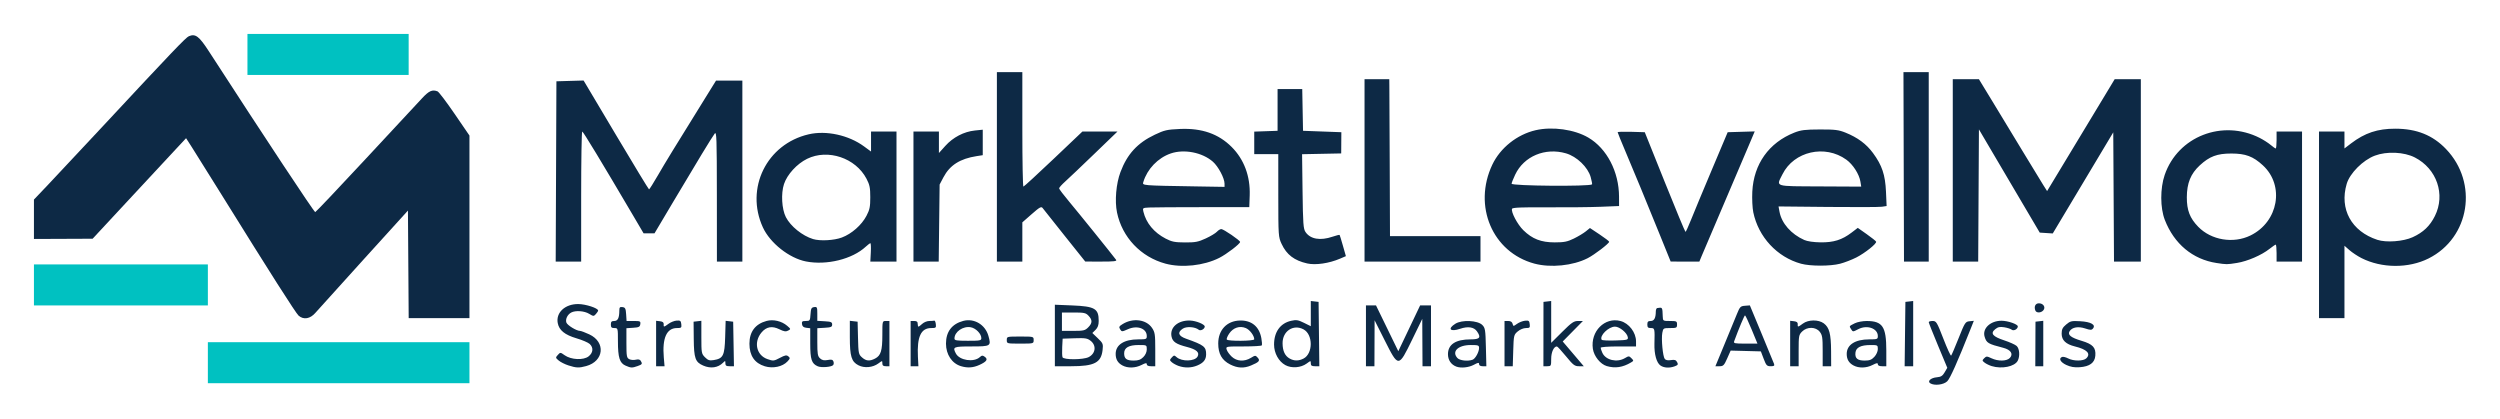
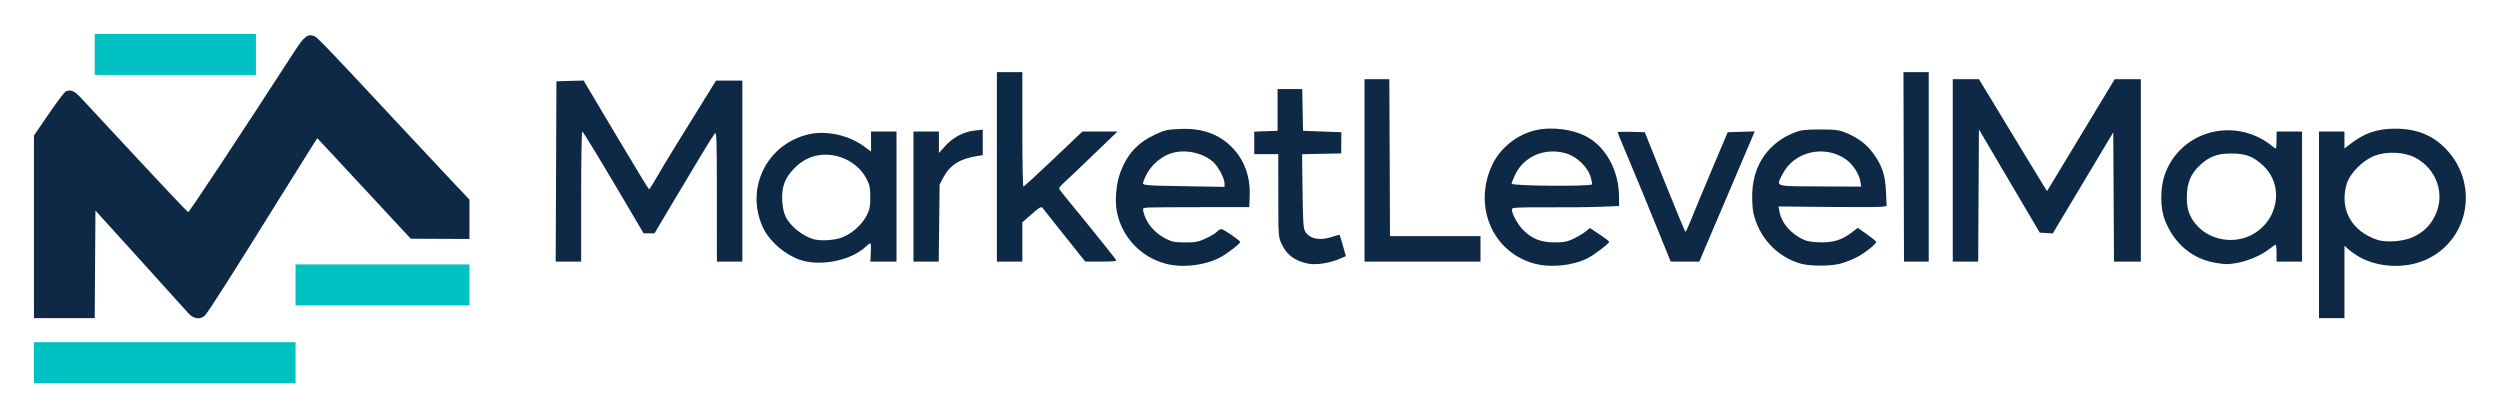
<svg xmlns="http://www.w3.org/2000/svg" width="1768" height="296" viewBox="158 240 1768 296">
-   <g id="01-Simge" fill="#0d2945" fill-rule="evenodd">
+   <g id="01-Simge" transform="matrix(-1 0 0 1 672 0)" fill="#0d2945" fill-rule="evenodd">
    <path d="M369.200,463.250C367.242,461.555 349.314,433.413 314.575,377.500C305.349,362.650 295.952,347.626 293.693,344.113L289.586,337.726 281.043,346.903C276.344,351.950 261.475,367.948 248.000,382.453L223.500,408.826 202.750,408.913L182.000,409.000 182.000,395.072L182.000,381.143 192.293,370.322C197.954,364.370 215.155,346.000 230.517,329.500C279.974,276.379 289.399,266.517 291.579,265.606C296.233,263.663 298.801,265.601 305.718,276.282C345.221,337.276 380.095,390.000 380.936,390.000C381.329,390.000 397.367,373.084 416.575,352.410C435.784,331.735 453.777,312.385 456.560,309.410C461.450,304.182 463.711,303.184 467.433,304.613C468.311,304.949 473.747,312.119 479.514,320.544L490.000,335.863 490.000,400.432L490.000,465.000 468.512,465.000L447.024,465.000 446.762,426.956L446.500,388.912 415.390,423.206C398.279,442.068 382.820,459.188 381.036,461.250C377.346,465.516 372.721,466.298 369.200,463.250Z" />
  </g>
-   <g id="02-Seviyeler" fill="#00c1c1" fill-rule="evenodd">
+   <g id="02-Seviyeler" transform="matrix(-1 0 0 1 672 0)" fill="#00c1c1" fill-rule="evenodd">
    <path d="M305.000,496.500L305.000,482.000 397.500,482.000L490.000,482.000 490.000,496.500L490.000,511.000 397.500,511.000L305.000,511.000 305.000,496.500Z M182.000,441.500L182.000,427.000 243.500,427.000L305.000,427.000 305.000,441.500L305.000,456.000 243.500,456.000L182.000,456.000 182.000,441.500Z M333.000,278.500L333.000,264.000 390.000,264.000L447.000,264.000 447.000,278.500L447.000,293.000 390.000,293.000L333.000,293.000 333.000,278.500Z" />
  </g>
  <g id="03-MarketLevelMap" fill="#0d2945" fill-rule="evenodd">
    <path d="M1798.000,399.000L1798.000,333.000 1807.000,333.000L1816.000,333.000 1816.000,338.993L1816.000,344.987 1820.651,341.437C1830.388,334.005 1839.419,330.995 1851.932,331.012C1867.076,331.033 1878.398,335.574 1887.830,345.410C1910.840,369.407 1904.670,408.121 1875.500,422.771C1861.325,429.889 1842.377,429.785 1828.020,422.510C1825.300,421.132 1821.482,418.606 1819.537,416.898L1816.000,413.793 1816.000,439.396L1816.000,465.000 1807.000,465.000L1798.000,465.000 1798.000,399.000Z M1864.241,407.747C1871.743,404.313 1876.412,399.865 1879.953,392.778C1887.563,377.550 1881.332,359.335 1865.784,351.357C1858.160,347.445 1845.945,346.888 1837.500,350.067C1829.069,353.240 1819.820,362.499 1817.594,369.995C1812.292,387.848 1820.909,403.587 1839.286,409.614C1845.594,411.683 1857.607,410.784 1864.241,407.747Z M982.265,426.458C964.793,421.753 951.610,407.848 947.947,390.263C946.257,382.150 947.308,369.883 950.397,361.677C955.199,348.919 962.416,341.078 974.744,335.224C981.449,332.040 983.331,331.613 992.444,331.207C1007.932,330.519 1019.717,334.622 1029.048,343.952C1037.810,352.715 1042.264,364.666 1041.792,378.151L1041.500,386.500 1008.500,386.500C990.350,386.500 973.354,386.613 970.731,386.750C966.074,386.994 965.977,387.065 966.623,389.750C968.544,397.745 974.121,404.472 982.372,408.747C986.710,410.995 988.810,411.412 996.000,411.452C1003.305,411.493 1005.372,411.097 1010.697,408.637C1014.106,407.063 1017.663,404.925 1018.602,403.887C1019.541,402.849 1020.937,402.000 1021.704,402.000C1023.289,402.000 1035.000,410.018 1035.000,411.104C1035.000,412.460 1025.470,419.751 1020.267,422.376C1009.314,427.902 993.810,429.568 982.265,426.458Z M1023.990,369.831C1023.974,365.987 1019.558,357.697 1015.740,354.345C1008.269,347.785 995.363,345.268 985.928,348.532C976.873,351.663 969.338,359.514 966.558,368.712C965.795,371.235 965.060,371.174 1004.250,371.831L1024.000,372.162 1023.990,369.831Z M1243.112,426.419C1213.463,418.446 1199.530,385.661 1213.373,356.445C1218.999,344.572 1230.907,335.101 1244.000,332.085C1255.877,329.350 1271.388,331.521 1281.249,337.300C1294.366,344.987 1302.946,361.488 1302.985,379.105L1303.000,385.709 1289.750,386.241C1282.463,386.534 1265.534,386.703 1252.130,386.618C1234.299,386.504 1227.639,386.776 1227.310,387.634C1226.458,389.855 1231.126,398.707 1235.308,402.801C1241.643,409.002 1247.865,411.416 1257.500,411.412C1264.141,411.409 1266.434,410.952 1271.000,408.724C1274.025,407.249 1277.830,404.965 1279.457,403.650L1282.413,401.259 1289.207,405.776C1292.943,408.261 1296.000,410.598 1296.000,410.970C1296.000,412.202 1285.580,420.165 1280.767,422.611C1270.317,427.922 1254.607,429.511 1243.112,426.419Z M1283.888,370.393C1284.101,370.208 1283.676,367.907 1282.943,365.279C1280.977,358.228 1273.131,350.675 1265.454,348.443C1250.754,344.170 1235.701,350.484 1229.540,363.506C1228.143,366.460 1227.000,369.343 1227.000,369.914C1227.000,371.513 1282.058,371.977 1283.888,370.393Z M1431.688,426.498C1414.758,421.845 1401.554,407.620 1397.922,390.122C1397.293,387.093 1396.981,380.539 1397.229,375.558C1398.202,356.043 1408.943,340.929 1426.896,333.813C1431.609,331.946 1434.487,331.587 1445.000,331.558C1455.699,331.529 1458.307,331.849 1463.105,333.780C1471.705,337.240 1477.857,341.800 1482.577,348.212C1488.985,356.917 1491.241,363.639 1491.770,375.602L1492.216,385.703 1488.858,386.206C1487.011,386.482 1469.812,386.548 1450.638,386.352L1415.777,385.995 1416.463,389.748C1417.957,397.916 1424.675,405.569 1434.000,409.726C1436.129,410.675 1440.634,411.328 1445.500,411.393C1454.738,411.517 1460.702,409.637 1467.474,404.468L1471.822,401.149 1478.161,405.608C1481.647,408.061 1484.633,410.450 1484.795,410.917C1485.277,412.310 1476.926,418.964 1470.757,422.101C1467.598,423.707 1462.441,425.692 1459.297,426.511C1452.372,428.315 1438.271,428.308 1431.688,426.498Z M1473.680,368.416C1472.829,363.172 1468.442,356.333 1463.747,352.932C1448.645,341.992 1426.656,347.009 1418.567,363.241C1414.056,372.294 1412.095,371.659 1445.130,371.832L1474.259,371.984 1473.680,368.416Z M1082.500,426.319C1073.319,424.257 1067.904,420.136 1064.351,412.507C1062.077,407.623 1062.019,406.779 1062.010,378.250L1062.000,349.000 1053.500,349.000L1045.000,349.000 1045.000,341.040L1045.000,333.081 1053.250,332.790L1061.500,332.500 1061.500,317.751L1061.500,303.001 1070.223,303.001L1078.947,303.000 1079.223,317.750L1079.500,332.500 1093.051,333.000L1106.603,333.500 1106.551,341.000L1106.500,348.500 1092.664,348.779L1078.829,349.058 1079.164,375.279C1079.459,398.332 1079.713,401.814 1081.264,404.096C1084.696,409.146 1091.684,410.349 1100.376,407.388C1102.979,406.501 1105.229,405.938 1105.376,406.138C1105.523,406.337 1106.582,409.796 1107.729,413.825L1109.814,421.151 1105.628,422.945C1097.924,426.247 1088.381,427.640 1082.500,426.319Z M1725.500,425.987C1708.664,423.414 1695.543,412.469 1688.954,395.500C1685.657,387.007 1685.614,373.228 1688.855,363.749C1698.178,336.486 1729.720,324.183 1756.065,337.533C1758.622,338.829 1762.081,341.039 1763.752,342.445C1765.422,343.850 1767.061,345.000 1767.394,345.000C1767.727,345.000 1768.000,342.300 1768.000,339.000L1768.000,333.000 1777.000,333.000L1786.000,333.000 1786.000,379.000L1786.000,425.000 1777.000,425.000L1768.000,425.000 1768.000,419.000C1768.000,415.700 1767.727,413.000 1767.394,413.000C1767.061,413.000 1765.079,414.353 1762.991,416.007C1757.387,420.445 1747.384,424.771 1740.000,425.948C1732.862,427.087 1732.703,427.087 1725.500,425.987Z M1749.545,406.522C1769.312,396.851 1773.839,371.246 1758.312,356.934C1751.420,350.580 1746.059,348.571 1736.000,348.571C1725.941,348.571 1720.580,350.580 1713.688,356.934C1707.274,362.846 1704.557,369.537 1704.525,379.500C1704.496,388.701 1706.645,394.268 1712.586,400.386C1721.786,409.859 1737.420,412.454 1749.545,406.522Z M728.000,424.902C716.136,422.585 702.570,411.855 697.498,400.776C684.839,373.125 700.227,341.867 729.886,334.985C742.348,332.093 758.165,335.546 769.046,343.534L774.000,347.170 774.000,340.085L774.000,333.000 783.000,333.000L792.000,333.000 792.000,379.000L792.000,425.000 782.750,425.002L773.500,425.004 773.835,418.502C774.020,414.926 773.888,412.000 773.542,412.000C773.196,412.000 771.713,413.113 770.246,414.473C760.739,423.288 742.629,427.759 728.000,424.902Z M753.360,407.967C760.304,405.368 767.356,399.156 770.778,392.623C773.039,388.307 773.461,386.240 773.461,379.500C773.461,372.773 773.037,370.690 770.795,366.410C763.079,351.682 743.508,345.114 728.792,352.314C721.607,355.829 714.704,363.366 712.447,370.159C710.229,376.836 710.853,387.879 713.769,393.568C717.088,400.041 725.428,406.764 732.994,409.066C737.967,410.578 747.797,410.048 753.360,407.967Z M551.243,361.250L551.500,297.500 561.109,297.215L570.718,296.931 593.609,335.413C606.199,356.579 616.725,373.913 617.000,373.935C617.275,373.957 620.164,369.368 623.421,363.737C628.666,354.667 633.699,346.452 658.331,306.750L664.380,297.000 673.690,297.000L683.000,297.000 683.000,361.000L683.000,425.000 674.000,425.000L665.000,425.000 664.968,378.750C664.940,337.142 664.784,332.701 663.415,334.500C661.483,337.041 650.948,354.376 634.092,382.750L620.874,405.000 617.008,405.000L613.142,405.000 605.934,392.750C583.450,354.535 570.412,333.008 569.750,333.004C569.337,333.002 569.000,353.700 569.000,379.000L569.000,425.000 559.993,425.000L550.985,425.000 551.243,361.250Z M804.000,379.000L804.000,333.000 813.000,333.000L822.000,333.000 822.000,340.608L822.000,348.216 826.547,343.159C831.992,337.103 839.684,333.095 847.383,332.300L853.000,331.720 853.000,340.732L853.000,349.744 848.750,350.400C836.934,352.224 829.723,356.805 825.216,365.351L822.500,370.500 822.178,397.750L821.857,425.000 812.928,425.000L804.000,425.000 804.000,379.000Z M863.000,358.000L863.000,291.000 872.000,291.000L881.000,291.000 881.000,331.500C881.000,353.775 881.337,371.988 881.750,371.974C882.163,371.960 891.725,363.185 903.000,352.475L923.500,333.002 935.901,333.001L948.302,333.000 931.901,348.813C922.881,357.509 913.587,366.337 911.250,368.429C908.913,370.521 907.000,372.666 907.000,373.196C907.000,373.726 910.285,378.062 914.300,382.830C920.348,390.012 944.021,419.359 947.309,423.750C948.044,424.732 945.805,424.997 936.872,424.987L925.500,424.973 911.000,406.831C903.025,396.853 895.993,387.997 895.373,387.152C894.410,385.840 893.279,386.464 887.623,391.430L881.000,397.244 881.000,411.122L881.000,425.000 872.000,425.000L863.000,425.000 863.000,358.000Z M1123.000,360.500L1123.000,296.000 1131.750,296.000L1140.500,295.999 1140.556,300.750C1140.587,303.362 1140.700,328.337 1140.806,356.250L1141.000,407.000 1173.000,407.000L1205.000,407.000 1205.000,416.000L1205.000,425.000 1164.000,425.000L1123.000,425.000 1123.000,360.500Z M1332.111,406.738C1321.863,381.443 1313.733,361.735 1307.392,346.810C1304.426,339.831 1302.000,333.852 1302.000,333.524C1302.000,333.196 1306.317,333.056 1311.593,333.214L1321.185,333.500 1335.327,368.750C1343.104,388.137 1349.700,403.997 1349.984,403.993C1350.268,403.989 1352.065,400.052 1353.977,395.243C1355.890,390.434 1362.487,374.575 1368.638,360.000L1379.821,333.500 1389.381,333.214L1398.941,332.928 1395.865,340.214C1394.173,344.221 1388.942,356.500 1384.240,367.500C1367.336,407.050 1362.858,417.559 1361.332,421.250L1359.783,425.000 1349.641,424.988L1339.500,424.975 1332.111,406.738Z M1504.314,358.000L1504.128,291.000 1513.064,291.000L1522.000,291.000 1522.000,358.000L1522.000,425.000 1513.250,425.000L1504.500,424.999 1504.314,358.000Z M1539.000,360.500L1539.000,296.000 1548.250,296.013L1557.500,296.027 1567.084,311.763C1572.355,320.419 1581.972,336.275 1588.454,347.000C1594.935,357.725 1601.468,368.442 1602.971,370.816L1605.704,375.132 1621.000,349.816C1629.413,335.892 1640.167,318.091 1644.898,310.258L1653.500,296.015 1662.750,296.008L1672.000,296.000 1672.000,360.500L1672.000,425.000 1662.510,425.000L1653.020,425.000 1652.760,379.296L1652.500,333.593 1631.106,369.345L1609.713,405.098 1605.111,404.799L1600.508,404.500 1587.504,382.449C1580.352,370.321 1570.675,353.896 1566.000,345.949L1557.500,331.500 1557.240,378.250L1556.980,425.000 1547.990,425.000L1539.000,425.000 1539.000,360.500Z" />
  </g>
-   <g id="04-Alt-Metin" fill="#0d2945" fill-rule="evenodd">
-     <path d="M1523.064,511.061C1520.786,509.619 1523.503,507.166 1527.777,506.806C1530.639,506.564 1531.794,505.827 1533.262,503.303L1535.122,500.107 1528.561,484.382C1524.952,475.733 1522.000,468.284 1522.000,467.828C1522.000,467.373 1523.237,467.003 1524.750,467.006C1527.344,467.012 1527.775,467.723 1532.363,479.560C1535.038,486.461 1537.505,491.828 1537.847,491.486C1538.188,491.145 1540.561,485.608 1543.120,479.183C1547.543,468.074 1547.922,467.485 1550.835,467.190L1553.898,466.881 1551.584,472.690C1542.108,496.482 1537.168,507.556 1535.114,509.612C1532.601,512.127 1526.003,512.920 1523.064,511.061Z M560.000,498.421C557.525,497.629 554.426,496.076 553.114,494.970C550.819,493.036 550.795,492.884 552.495,491.005C554.247,489.070 554.292,489.072 557.316,491.225C561.869,494.467 570.632,494.881 574.250,492.025C577.508,489.454 577.832,485.853 575.039,483.251C573.960,482.246 569.768,480.450 565.723,479.260C557.417,476.816 553.380,473.540 552.429,468.473C551.039,461.064 557.577,454.985 566.898,455.022C572.177,455.043 581.000,457.921 581.000,459.622C581.000,460.018 580.284,461.134 579.409,462.101C577.892,463.777 577.669,463.769 574.659,461.933C571.226,459.840 565.001,459.394 561.957,461.023C559.347,462.420 557.759,465.665 558.517,468.055C559.131,469.988 565.645,473.990 568.210,474.010C568.920,474.015 571.859,475.118 574.743,476.460C586.515,481.941 585.164,495.458 572.500,498.901C567.443,500.276 565.575,500.205 560.000,498.421Z M600.384,498.566C596.218,496.752 595.000,492.859 595.000,481.351C595.000,472.043 594.988,472.000 592.500,472.000C590.500,472.000 590.000,471.500 590.000,469.500C590.000,467.533 590.508,467.000 592.383,467.000C594.924,467.000 595.961,464.894 595.986,459.680C595.998,457.332 596.376,456.914 598.250,457.180C600.170,457.453 600.545,458.197 600.805,462.250L601.110,467.000 606.124,467.000C610.753,467.000 611.114,467.173 610.820,469.250C610.547,471.170 609.803,471.545 605.750,471.805L601.000,472.110 601.000,482.520C601.000,491.870 601.201,493.037 602.979,493.989C604.068,494.572 606.141,494.752 607.587,494.389C609.334,493.950 610.509,494.194 611.092,495.115C612.470,497.291 612.210,497.731 608.851,498.902C604.924,500.271 604.240,500.244 600.384,498.566Z M655.325,498.541C649.712,496.099 648.754,493.409 648.620,479.727L648.500,467.500 651.250,467.184L654.000,466.867 654.000,478.479C654.000,489.620 654.104,490.195 656.573,492.664C658.708,494.799 659.764,495.138 662.764,494.651C669.419,493.571 670.455,491.487 670.837,478.417L671.175,466.884 673.837,467.192L676.500,467.500 676.775,483.250L677.051,499.000 674.025,499.000C671.632,499.000 671.000,498.567 671.000,496.929C671.000,495.001 670.885,494.972 669.345,496.512C665.775,500.083 660.593,500.832 655.325,498.541Z M698.914,499.044C691.634,496.838 688.000,491.512 688.000,483.049C688.000,474.610 692.144,469.115 700.131,466.965C704.911,465.678 710.806,467.069 714.675,470.397C717.324,472.676 717.338,472.749 715.347,473.814C713.750,474.669 712.425,474.465 709.191,472.865C704.035,470.314 699.994,471.030 696.567,475.103C690.823,481.929 692.907,491.258 700.783,493.981C704.851,495.387 705.291,495.342 709.521,493.098C713.215,491.138 714.239,490.954 715.521,492.018C716.897,493.160 716.824,493.558 714.858,495.652C711.394,499.338 704.631,500.777 698.914,499.044Z M736.357,499.060C731.962,497.181 731.000,494.269 731.000,482.844L731.000,472.133 728.250,471.816C726.281,471.590 725.409,470.861 725.180,469.250C724.910,467.344 725.321,467.000 727.876,467.000C730.763,467.000 730.903,466.799 731.195,462.250C731.455,458.197 731.830,457.453 733.750,457.180C735.827,456.885 736.000,457.247 736.000,461.878L736.000,466.895 741.250,467.198C745.733,467.456 746.500,467.792 746.500,469.500C746.500,471.208 745.733,471.544 741.250,471.802L736.000,472.105 736.000,481.897C736.000,490.353 736.268,491.932 737.960,493.464C739.412,494.778 740.807,495.071 743.344,494.595C746.026,494.092 746.909,494.319 747.417,495.644C747.774,496.574 747.655,497.745 747.154,498.246C745.810,499.590 738.829,500.116 736.357,499.060Z M765.121,498.343C760.167,495.824 759.000,492.034 759.000,478.466L759.000,466.867 761.750,467.184L764.500,467.500 764.784,479.000C765.052,489.858 765.208,490.626 767.590,492.750C770.509,495.354 772.987,495.575 776.855,493.575C780.942,491.462 782.000,488.042 782.000,476.953C782.000,467.003 782.001,467.000 784.500,467.000L787.000,467.000 787.000,483.000L787.000,499.000 784.500,499.000C782.654,499.000 782.000,498.469 782.000,496.970C782.000,494.948 781.990,494.948 779.154,497.045C775.241,499.937 769.331,500.484 765.121,498.343Z M837.619,498.966C831.212,497.047 827.000,490.714 827.000,483.000C827.000,474.586 831.159,469.111 839.196,466.947C846.883,464.877 854.782,469.578 857.014,477.551C859.045,484.803 858.728,485.000 845.031,485.000C832.184,485.000 831.494,485.317 834.030,490.055C836.618,494.892 846.684,496.406 850.897,492.593C852.373,491.257 852.920,491.221 854.473,492.356C856.876,494.114 855.783,495.741 850.627,498.082C846.216,500.085 842.257,500.354 837.619,498.966Z M852.000,479.135C852.000,476.091 848.168,472.122 844.578,471.449C839.092,470.419 833.000,474.621 833.000,479.434C833.000,480.745 834.545,481.000 842.500,481.000C851.104,481.000 852.000,480.824 852.000,479.135Z M951.775,498.441C948.495,496.661 947.000,494.109 947.000,490.288C947.000,483.832 952.947,480.000 962.968,480.000C968.629,480.000 969.000,479.856 969.000,477.655C969.000,472.308 962.352,469.866 955.750,472.786C951.425,474.700 951.295,474.701 950.148,472.866C949.137,471.247 949.403,470.726 952.061,469.109C959.354,464.674 968.702,465.936 972.713,471.898C974.776,474.963 975.000,476.458 975.000,487.148L975.000,499.000 972.000,499.000C970.103,499.000 969.000,498.488 969.000,497.608C969.000,496.508 968.220,496.613 965.289,498.108C960.882,500.354 955.543,500.486 951.775,498.441Z M966.545,492.545C968.077,491.014 969.000,488.946 969.000,487.045C969.000,484.003 968.994,484.000 963.223,484.000C956.289,484.000 953.000,485.885 953.000,489.857C953.000,493.694 954.712,495.000 959.745,495.000C963.026,495.000 964.693,494.398 966.545,492.545Z M991.500,498.791C989.850,498.212 987.709,497.050 986.742,496.207C985.098,494.775 985.092,494.556 986.654,492.830C988.169,491.155 988.484,491.128 990.038,492.535C993.735,495.880 1003.060,495.624 1004.932,492.126C1006.491,489.215 1004.168,487.113 997.490,485.392C989.796,483.409 987.328,481.769 986.523,478.107C985.094,471.599 991.100,466.371 999.644,466.686C1003.848,466.841 1010.000,469.347 1010.000,470.903C1010.000,472.669 1007.039,474.277 1005.750,473.212C1003.220,471.121 997.126,470.687 994.496,472.411C990.478,475.044 991.283,477.581 996.750,479.517C1009.534,484.044 1011.030,485.219 1010.968,490.684C1010.926,494.381 1009.106,496.640 1004.680,498.489C1000.558,500.212 995.861,500.319 991.500,498.791Z M1027.985,497.750C1022.125,494.780 1019.533,490.229 1019.533,482.910C1019.533,473.389 1025.627,466.919 1034.826,466.671C1043.093,466.448 1048.518,470.896 1050.024,479.133C1050.462,481.525 1050.609,483.824 1050.351,484.241C1050.093,484.659 1044.253,485.000 1037.374,485.000C1024.877,485.000 1024.866,485.002 1025.511,487.250C1025.866,488.488 1027.478,490.738 1029.094,492.250C1032.666,495.594 1037.988,495.914 1042.659,493.067C1045.688,491.219 1045.883,491.214 1047.434,492.927C1049.350,495.044 1048.479,496.066 1042.705,498.479C1037.630,500.599 1033.170,500.378 1027.985,497.750Z M1045.000,479.950C1045.000,477.379 1041.830,473.172 1039.014,472.006C1034.683,470.212 1030.093,471.738 1027.285,475.905C1026.047,477.742 1025.278,479.640 1025.576,480.123C1026.369,481.406 1045.000,481.241 1045.000,479.950Z M1067.000,498.207C1062.268,495.618 1059.037,489.755 1059.016,483.718C1058.986,474.779 1063.413,468.593 1071.075,466.872C1074.742,466.048 1076.017,466.248 1080.170,468.304L1085.000,470.694 1085.000,461.781L1085.000,452.867 1087.750,453.184L1090.500,453.500 1090.769,476.250L1091.038,499.000 1088.019,499.000C1085.652,499.000 1085.000,498.562 1085.000,496.970C1085.000,494.956 1084.978,494.957 1082.104,497.081C1078.005,500.111 1071.384,500.605 1067.000,498.207Z M1079.855,493.575C1086.647,490.063 1086.656,476.562 1079.869,472.930C1072.658,469.071 1064.971,474.169 1065.035,482.766C1065.076,488.228 1066.712,491.721 1070.110,493.604C1073.243,495.341 1076.458,495.331 1079.855,493.575Z M1188.000,499.294C1184.235,497.918 1182.000,494.642 1182.000,490.500C1182.000,483.568 1187.460,480.000 1198.065,480.000C1204.572,480.000 1205.581,478.702 1202.499,474.302C1200.380,471.276 1196.148,470.634 1190.643,472.503C1183.599,474.895 1181.412,472.594 1187.250,468.932C1191.874,466.032 1202.987,466.544 1206.255,469.808C1208.321,471.871 1208.526,473.125 1208.827,485.525L1209.155,499.000 1206.577,499.000C1204.952,499.000 1204.000,498.446 1204.000,497.498C1204.000,496.251 1203.365,496.336 1200.265,497.998C1196.710,499.903 1191.247,500.481 1188.000,499.294Z M1199.455,494.379C1201.410,493.629 1204.000,488.882 1204.000,486.050C1204.000,484.216 1203.381,484.000 1198.135,484.000C1189.168,484.000 1184.469,488.546 1188.655,493.171C1190.318,495.009 1196.122,495.658 1199.455,494.379Z M1294.352,498.908C1289.821,497.595 1285.269,491.975 1284.481,486.721C1282.629,474.375 1292.886,464.050 1304.048,467.023C1310.037,468.619 1315.000,475.149 1315.000,481.434L1315.000,485.000 1302.500,485.000C1295.245,485.000 1290.000,485.400 1290.000,485.953C1290.000,486.477 1290.538,488.086 1291.195,489.528C1293.549,494.696 1301.519,496.579 1307.095,493.285C1309.847,491.659 1310.090,491.662 1311.749,493.341C1313.418,495.030 1313.406,495.169 1311.500,496.307C1305.626,499.812 1300.274,500.623 1294.352,498.908Z M1309.201,478.500C1308.740,475.423 1303.385,471.000 1300.119,471.000C1295.550,471.000 1289.019,477.439 1290.699,480.286C1290.954,480.719 1295.289,480.944 1300.332,480.786C1308.855,480.520 1309.479,480.359 1309.201,478.500Z M1332.251,498.463C1329.499,496.536 1327.823,490.474 1328.015,483.146C1328.301,472.267 1328.241,472.000 1325.500,472.000C1323.500,472.000 1323.000,471.500 1323.000,469.500C1323.000,467.533 1323.508,467.000 1325.383,467.000C1327.836,467.000 1328.958,464.898 1328.986,460.250C1328.994,459.012 1329.450,457.933 1330.000,457.850C1333.765,457.285 1333.649,457.109 1333.885,463.750C1333.999,466.968 1334.049,467.000 1339.000,467.000C1343.667,467.000 1344.000,467.167 1344.000,469.500C1344.000,471.826 1343.659,472.000 1339.111,472.000C1334.351,472.000 1334.206,472.089 1333.590,475.372C1332.771,479.740 1333.933,492.108 1335.327,493.848C1336.023,494.716 1337.580,495.005 1339.702,494.661C1342.284,494.242 1343.223,494.548 1344.039,496.073C1344.916,497.711 1344.668,498.176 1342.475,499.009C1338.715,500.439 1334.771,500.229 1332.251,498.463Z M1468.775,498.441C1465.495,496.661 1464.000,494.109 1464.000,490.288C1464.000,483.832 1469.947,480.000 1479.968,480.000C1485.629,480.000 1486.000,479.856 1486.000,477.655C1486.000,472.229 1478.408,469.543 1472.207,472.775C1468.356,474.782 1468.345,474.782 1467.105,472.796C1465.676,470.509 1465.526,470.749 1469.700,468.627C1471.479,467.723 1475.255,467.007 1478.200,467.015C1489.340,467.046 1491.996,471.038 1491.998,487.750L1492.000,499.000 1489.000,499.000C1487.103,499.000 1486.000,498.488 1486.000,497.608C1486.000,496.508 1485.220,496.613 1482.289,498.108C1477.882,500.354 1472.543,500.486 1468.775,498.441Z M1483.548,492.354C1484.960,490.830 1486.000,488.497 1486.000,486.854C1486.000,484.076 1485.860,484.000 1480.750,484.015C1473.970,484.034 1470.594,485.732 1470.178,489.334C1469.710,493.383 1471.562,495.000 1476.670,495.000C1480.171,495.000 1481.608,494.447 1483.548,492.354Z M1566.500,498.898C1564.850,498.391 1562.620,497.302 1561.545,496.479C1559.736,495.091 1559.712,494.859 1561.227,493.344C1562.743,491.829 1563.121,491.829 1566.333,493.354C1571.119,495.625 1577.239,495.498 1579.425,493.083C1581.957,490.285 1580.011,487.337 1574.733,485.978C1563.927,483.195 1562.882,482.577 1561.532,478.176C1559.746,472.358 1565.548,466.833 1573.444,466.833C1577.931,466.833 1585.000,469.276 1585.000,470.827C1585.000,472.706 1582.068,474.302 1580.700,473.166C1579.986,472.573 1577.612,471.802 1575.425,471.452C1572.280,470.949 1570.931,471.240 1568.974,472.845C1565.379,475.794 1567.222,478.027 1575.493,480.741C1579.249,481.974 1583.150,483.731 1584.161,484.646C1586.225,486.513 1586.619,491.975 1584.920,495.150C1582.714,499.272 1573.693,501.108 1566.500,498.898Z M1619.250,498.083C1615.083,496.136 1613.684,493.442 1616.316,492.432C1617.039,492.155 1618.952,492.616 1620.566,493.458C1624.467,495.492 1631.407,495.450 1633.479,493.379C1636.797,490.060 1633.935,487.101 1625.381,485.003C1618.971,483.432 1616.000,480.586 1616.000,476.016C1616.000,472.926 1616.623,471.653 1619.198,469.487C1622.118,467.030 1622.985,466.830 1629.194,467.181C1636.715,467.606 1640.340,469.681 1638.157,472.310C1637.150,473.524 1636.365,473.517 1632.546,472.260C1627.664,470.652 1623.399,471.420 1621.629,474.226C1620.018,476.780 1622.491,478.764 1630.122,481.036C1638.080,483.406 1640.301,485.821 1639.815,491.574C1639.394,496.561 1635.801,499.209 1628.791,499.698C1624.995,499.964 1622.299,499.507 1619.250,498.083Z M622.000,482.934L622.000,466.867 624.750,467.184C626.651,467.402 627.457,468.040 627.361,469.250C627.185,471.469 627.479,471.445 630.831,468.967C632.343,467.849 634.912,466.836 636.540,466.717C639.090,466.530 639.544,466.881 639.816,469.250C640.107,471.777 639.855,472.000 636.703,472.000C629.440,472.000 626.271,479.097 627.437,492.750L627.971,499.000 624.985,499.000L622.000,499.000 622.000,482.934Z M802.000,483.000L802.000,467.000 804.500,467.000C806.333,467.000 807.000,467.533 807.000,469.000C807.000,470.100 807.244,471.000 807.542,471.000C807.840,471.000 809.050,470.100 810.230,469.000C811.411,467.900 813.642,467.000 815.189,467.000C816.735,467.000 818.337,466.887 818.750,466.750C819.163,466.613 819.642,467.738 819.816,469.250C820.110,471.801 819.871,472.000 816.521,472.000C809.283,472.000 806.431,478.202 807.158,492.357L807.500,499.004 804.750,499.002L802.000,499.000 802.000,483.000Z M903.998,477.250L903.996,455.500 916.248,456.000C932.318,456.656 935.000,458.225 935.000,466.970C935.000,469.901 934.358,471.704 932.750,473.286L930.500,475.500 934.383,479.222C938.025,482.713 938.234,483.227 937.751,487.512C936.737,496.513 931.926,499.000 915.532,499.000L904.000,499.000 903.998,477.250Z M927.928,492.537C932.837,489.999 933.521,484.341 929.319,481.036C926.985,479.200 925.530,478.964 918.069,479.214L909.500,479.500 909.196,485.388C909.029,488.626 909.127,491.889 909.415,492.638C910.155,494.568 924.149,494.491 927.928,492.537Z M927.545,471.545C930.573,468.518 930.648,466.318 927.826,463.314C925.891,461.255 924.735,461.000 917.326,461.000L909.000,461.000 909.000,467.500L909.000,474.000 917.045,474.000C924.254,474.000 925.346,473.745 927.545,471.545Z M1124.000,477.500L1124.000,456.000 1127.559,456.000L1131.117,456.000 1138.999,472.185L1146.881,488.371 1154.596,472.185L1162.311,456.000 1166.156,456.000L1170.000,456.000 1170.000,477.500L1170.000,499.000 1167.000,499.000L1164.000,499.000 1163.913,482.250L1163.826,465.500 1156.663,480.225C1147.014,500.061 1147.016,500.061 1137.291,480.750L1130.115,466.500 1130.058,482.750L1130.000,499.000 1127.000,499.000L1124.000,499.000 1124.000,477.500Z M1222.000,483.000L1222.000,467.000 1224.594,467.000C1226.325,467.000 1227.357,467.649 1227.698,468.953C1228.200,470.873 1228.252,470.874 1230.854,469.014C1232.309,467.974 1234.850,466.983 1236.500,466.812C1239.121,466.539 1239.540,466.847 1239.816,469.250C1240.100,471.711 1239.817,472.000 1237.122,472.000C1235.383,472.000 1232.927,473.018 1231.306,474.411C1228.592,476.743 1228.489,477.188 1228.162,487.911L1227.823,499.000 1224.912,499.000L1222.000,499.000 1222.000,483.000Z M1249.523,476.250L1249.546,453.500 1252.273,453.184L1255.000,452.867 1255.000,467.660L1255.000,482.453 1262.772,474.727C1269.454,468.084 1271.028,467.000 1273.997,467.000L1277.450,467.000 1270.305,474.250L1263.159,481.500 1270.604,490.250L1278.048,499.000 1274.638,499.000C1271.627,499.000 1270.555,498.179 1265.500,492.000C1262.350,488.150 1259.444,485.000 1259.042,485.000C1256.847,485.000 1255.000,489.035 1255.000,493.829C1255.000,498.803 1254.895,499.000 1252.250,499.000L1249.500,499.000 1249.523,476.250Z M1377.642,483.250C1381.224,474.587 1385.157,465.025 1386.383,462.000C1388.428,456.951 1388.893,456.478 1392.055,456.236L1395.500,455.973 1403.719,475.736C1408.239,486.606 1412.224,496.288 1412.576,497.250C1413.093,498.667 1412.649,499.000 1410.241,499.000C1407.574,499.000 1407.063,498.459 1405.275,493.750L1403.282,488.500 1392.601,488.216L1381.920,487.932 1379.473,493.466C1377.303,498.373 1376.691,499.000 1374.078,499.000L1371.131,499.000 1377.642,483.250Z M1396.757,473.000C1394.490,467.500 1392.381,463.010 1392.068,463.022C1391.607,463.040 1387.730,472.293 1384.431,481.250C1383.848,482.830 1384.614,483.000 1392.331,483.000L1400.877,483.000 1396.757,473.000Z M1424.000,482.934L1424.000,466.867 1426.750,467.184C1428.651,467.402 1429.457,468.040 1429.361,469.250C1429.184,471.485 1429.469,471.453 1433.012,468.833C1436.888,465.967 1444.031,465.891 1447.788,468.677C1451.693,471.572 1452.880,476.077 1452.944,488.250L1453.000,499.000 1450.000,499.000L1447.000,499.000 1447.000,488.135C1447.000,478.657 1446.735,476.933 1444.927,474.635C1442.087,471.024 1435.973,470.936 1432.455,474.455C1430.145,476.764 1430.000,477.561 1430.000,487.955L1430.000,499.000 1427.000,499.000L1424.000,499.000 1424.000,482.934Z M1505.231,476.250L1505.500,453.500 1508.250,453.184L1511.000,452.867 1511.000,475.934L1511.000,499.000 1507.981,499.000L1504.962,499.000 1505.231,476.250Z M1597.432,483.250L1597.500,467.500 1600.250,467.184L1603.000,466.867 1603.000,482.934L1603.000,499.000 1600.182,499.000L1597.364,499.000 1597.432,483.250Z M870.000,480.500C870.000,478.009 870.033,478.000 879.500,478.000C888.967,478.000 889.000,478.009 889.000,480.500C889.000,482.991 888.967,483.000 879.500,483.000C870.033,483.000 870.000,482.991 870.000,480.500Z M1597.384,459.558C1596.319,456.783 1597.456,454.500 1599.905,454.500C1603.059,454.500 1604.846,457.276 1603.070,459.416C1601.428,461.394 1598.120,461.477 1597.384,459.558Z" />
-   </g>
</svg>
